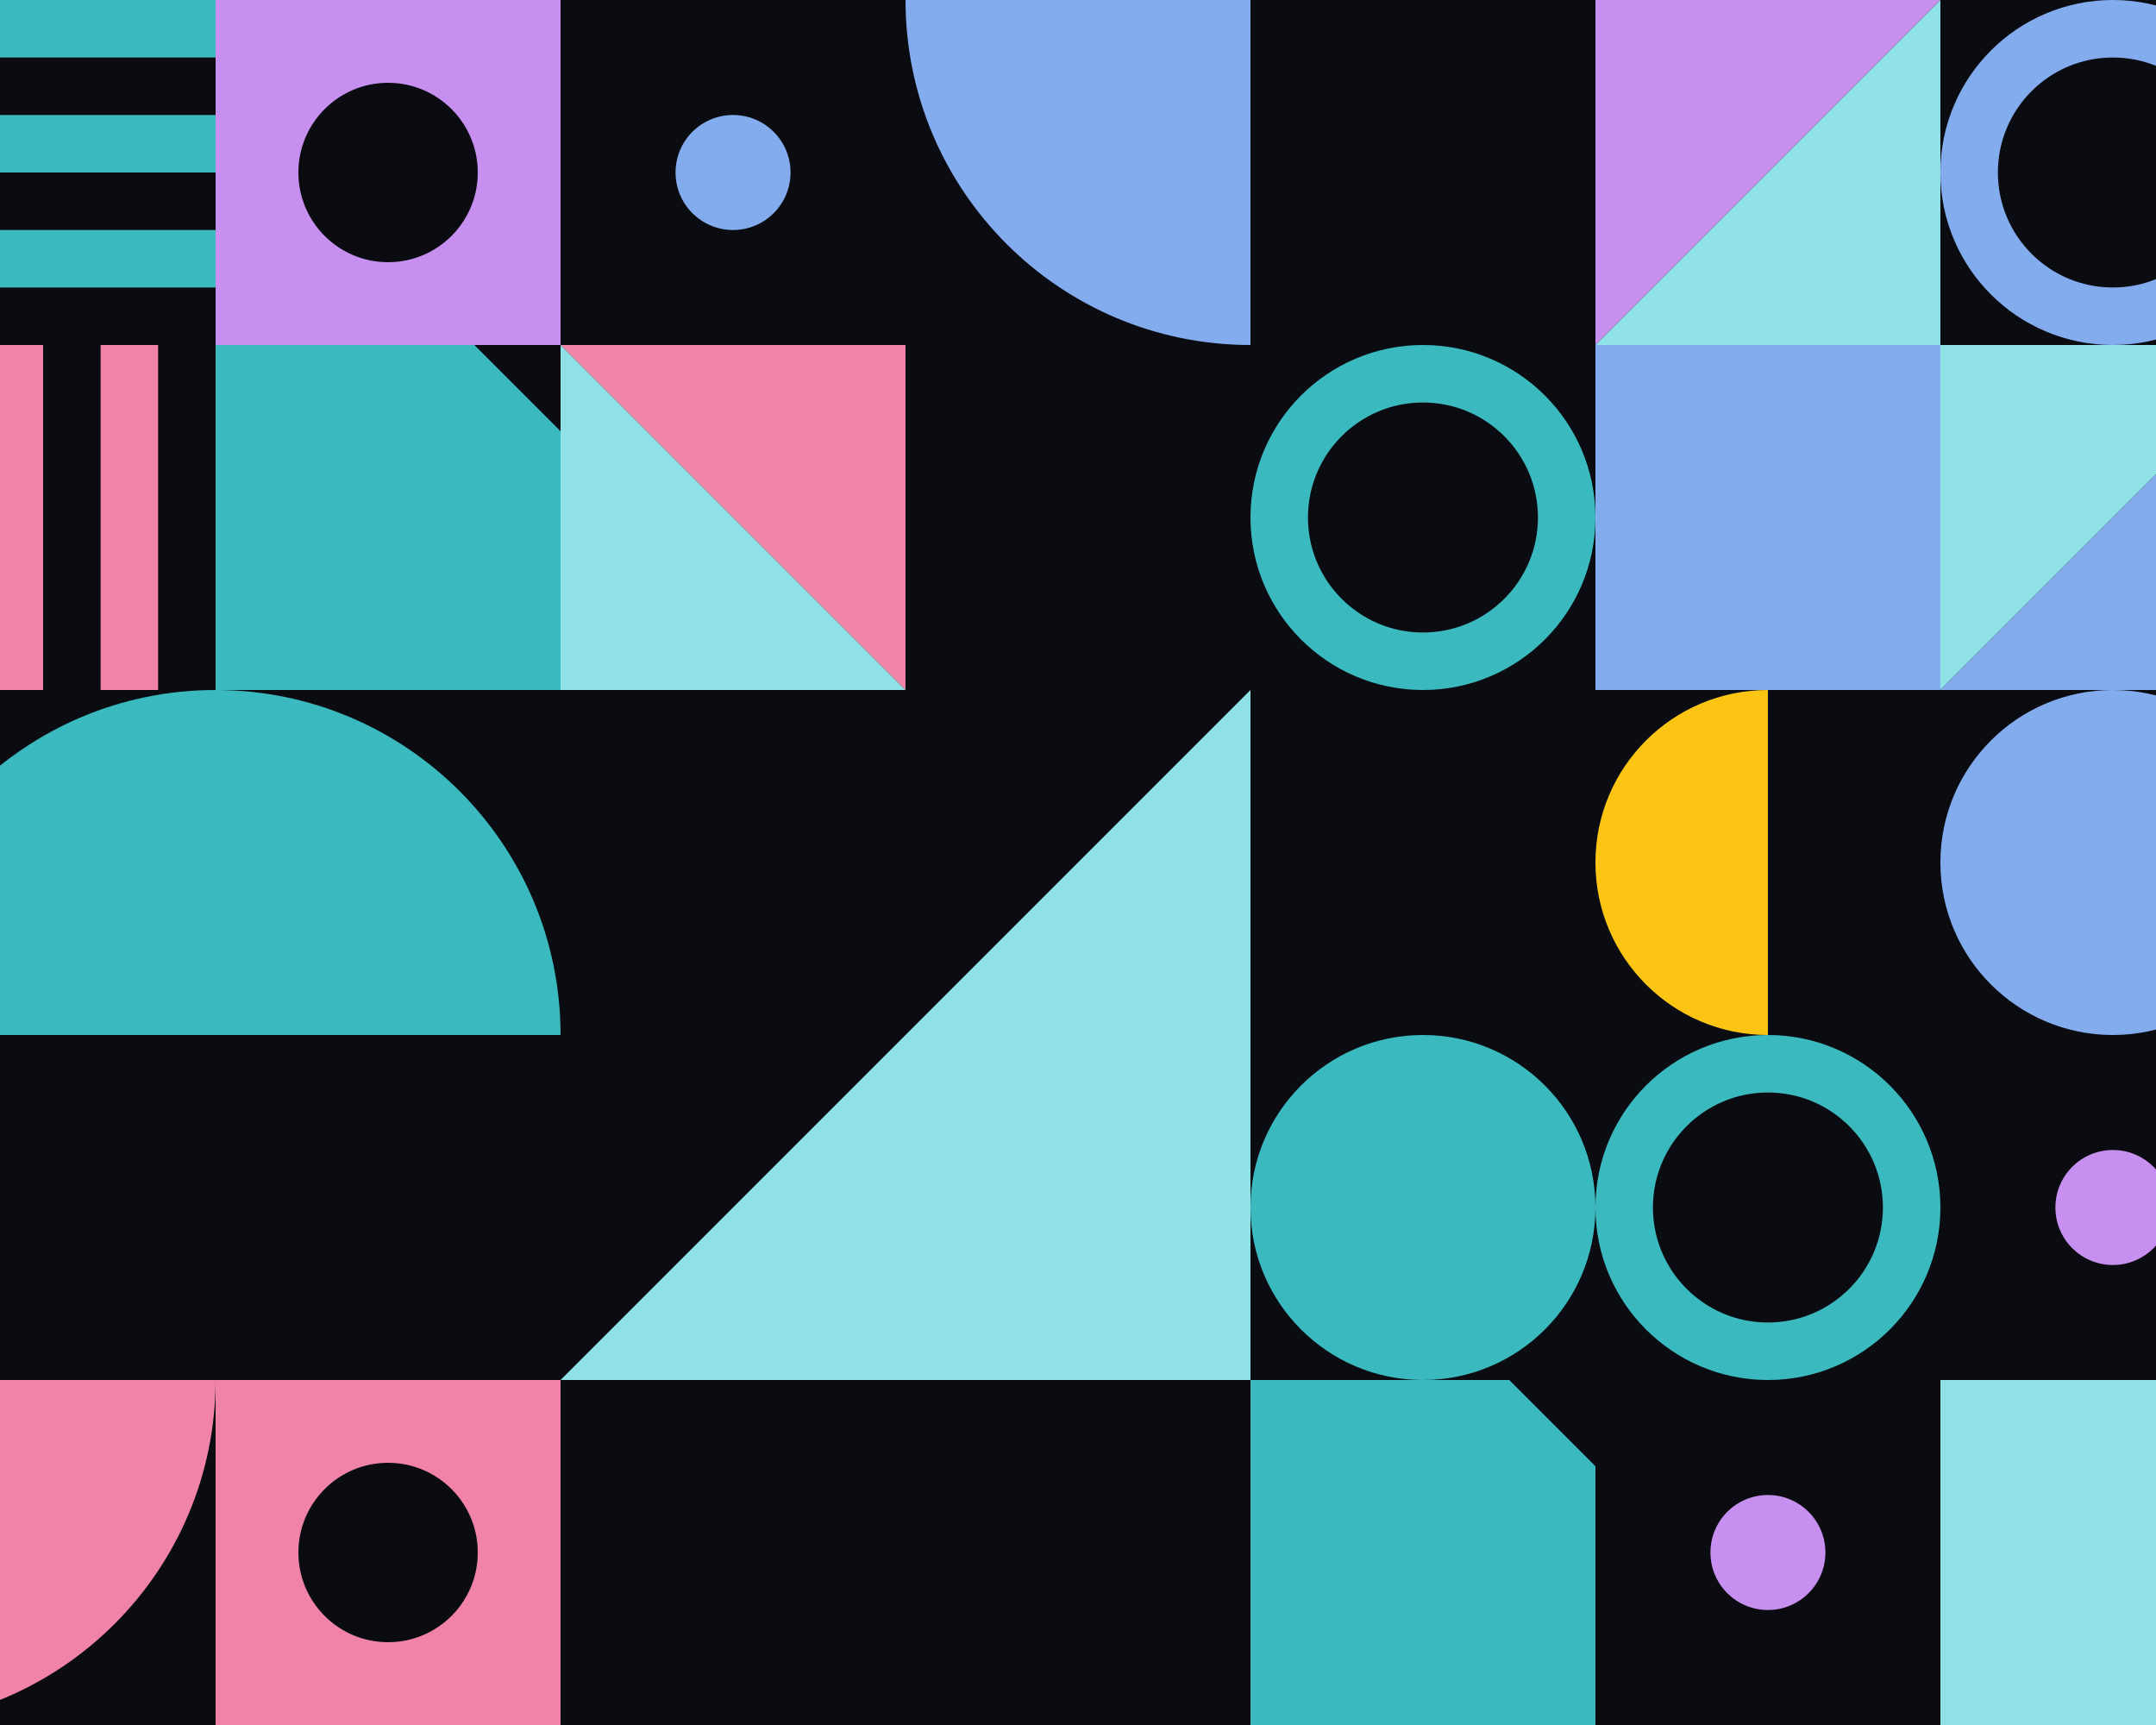
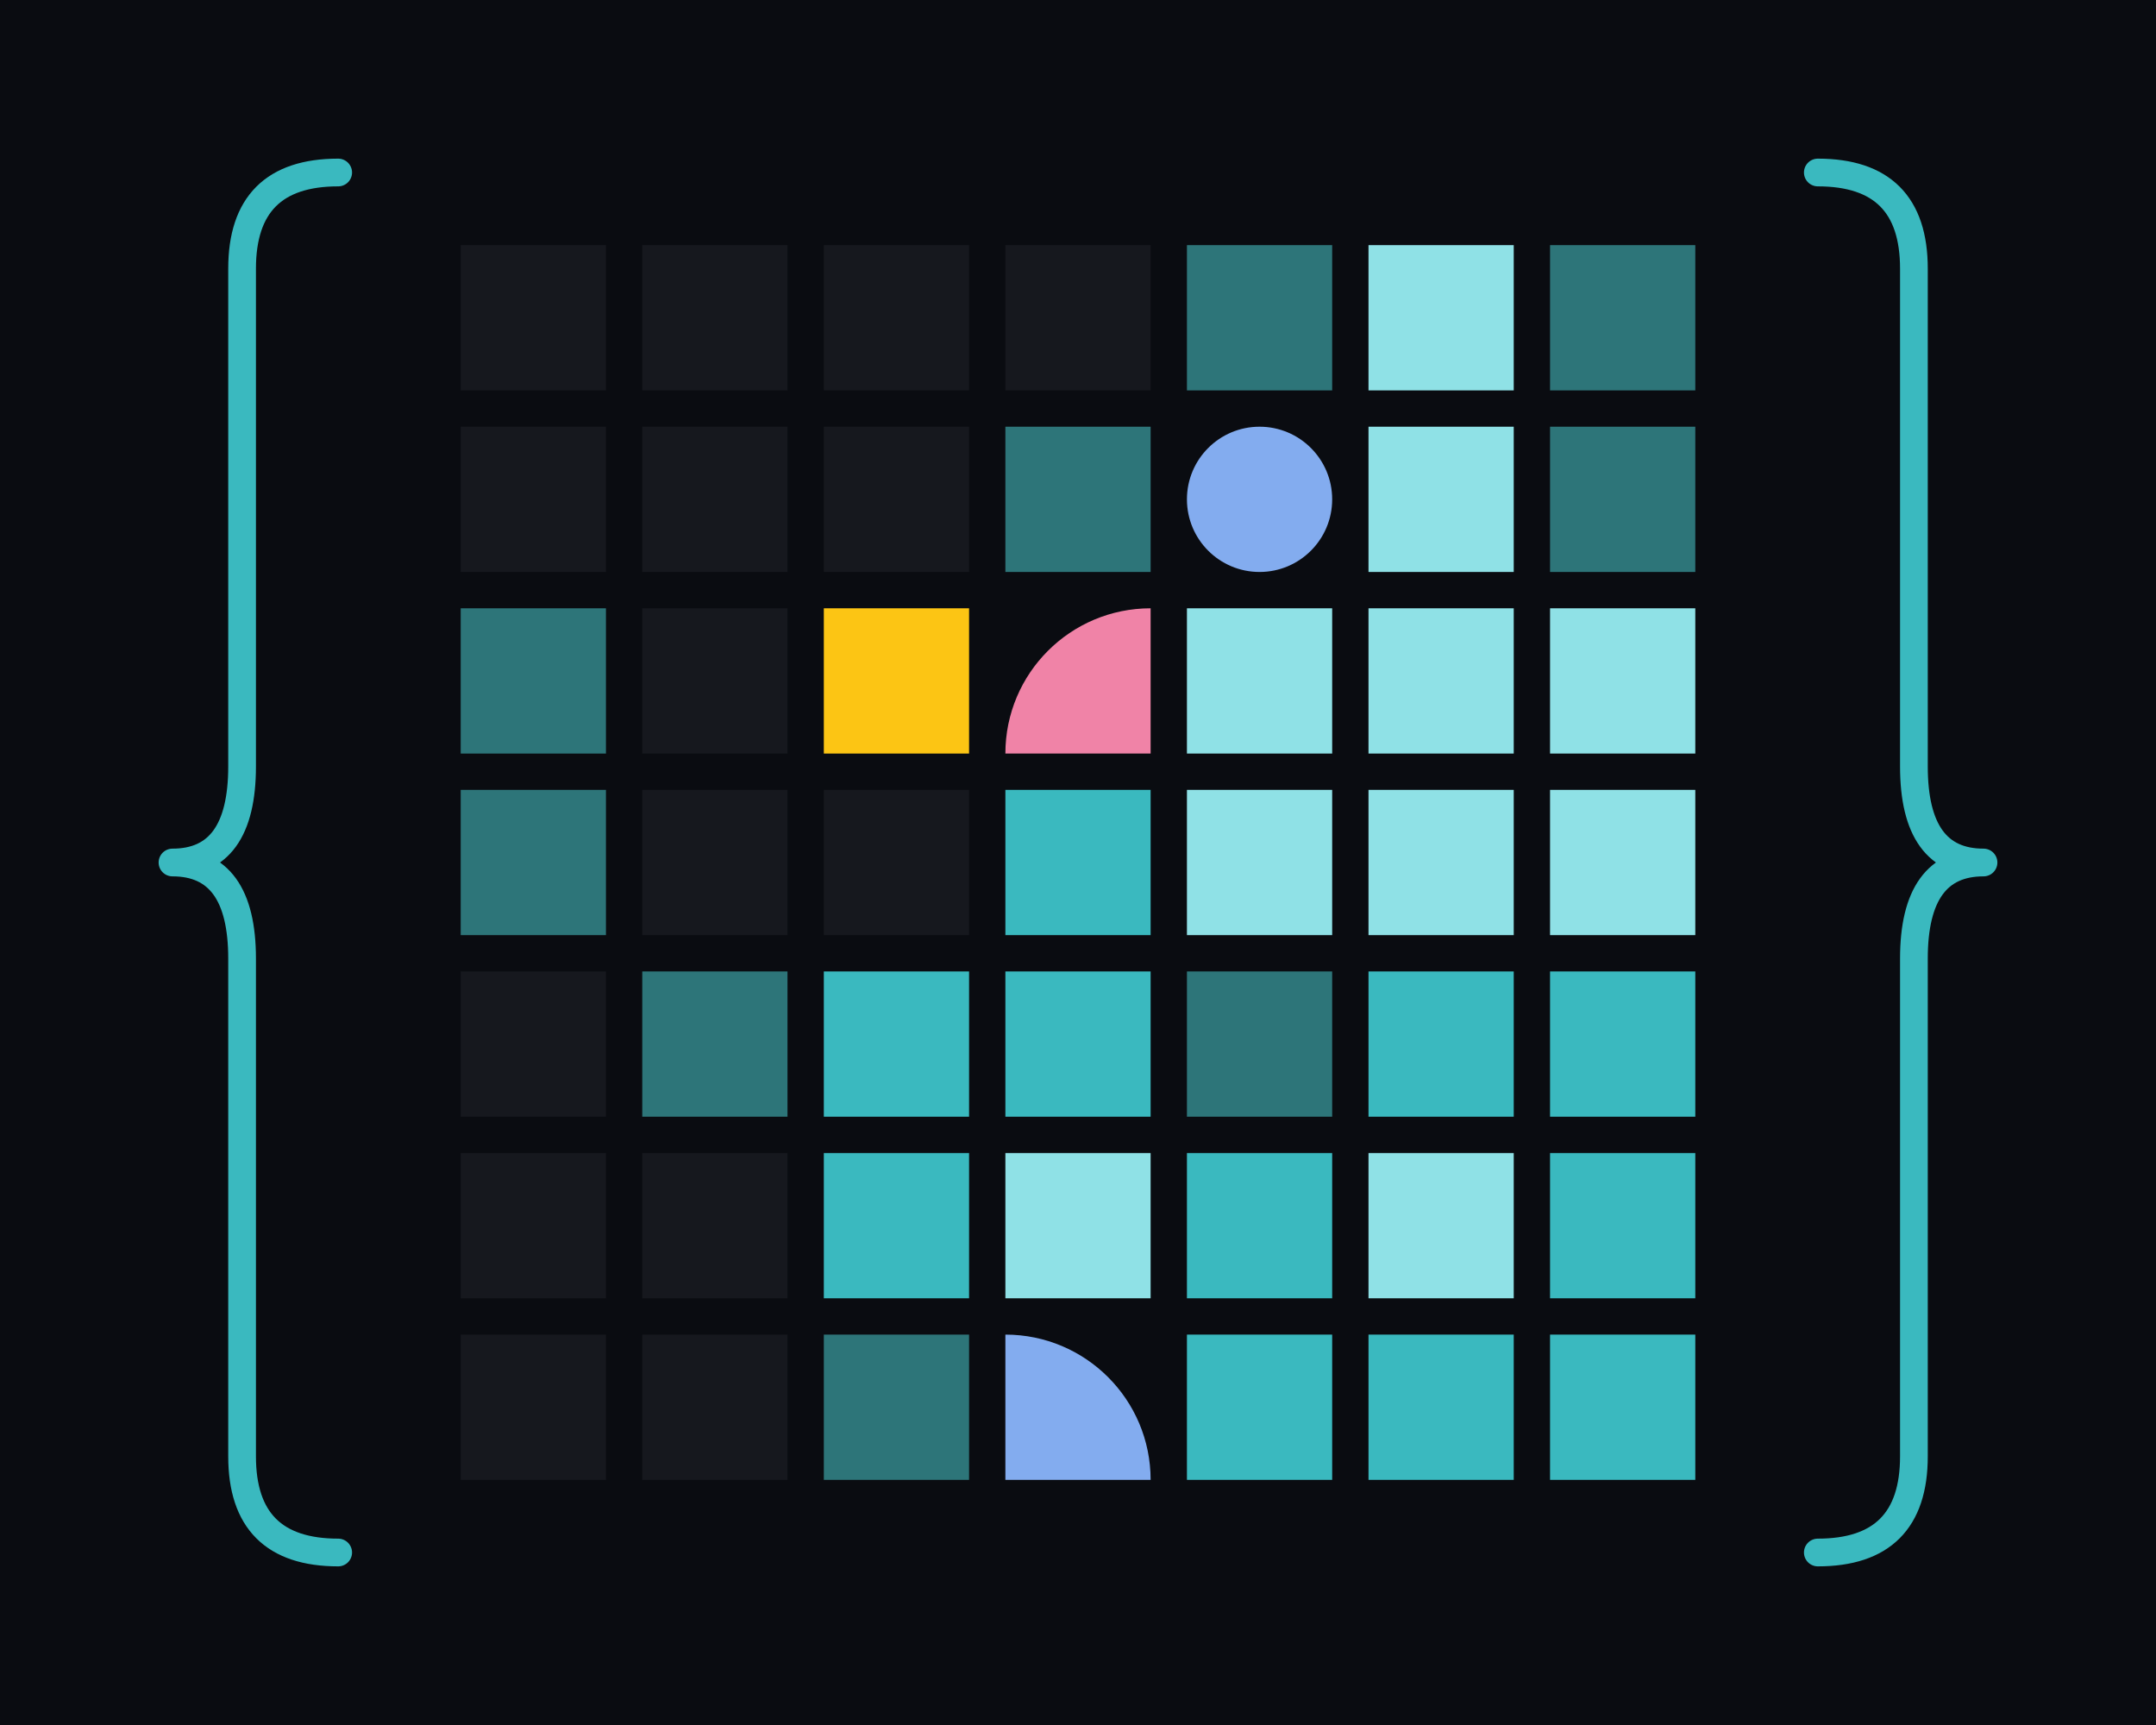
<svg xmlns="http://www.w3.org/2000/svg" width="700" height="560" viewBox="0 0 700 560" role="img" aria-label="Open {re}Source: artwork">
  <rect x="0" y="0" width="100%" height="100%" fill="#0A0C11" />
  <clipPath id="a6105500">
    <rect x="0" y="0" width="700" height="560" />
  </clipPath>
  <g clip-path="url(#a6105500)">
    <rect x="0" y="0" width="700" height="560" fill="#0A0C11" />
    <g transform="translate(0,0)">
-       <rect x="-42.0" y="0.0" width="112.0" height="18.667" fill="#3AB9BF" />
-       <rect x="-42.0" y="37.333" width="112.0" height="18.667" fill="#3AB9BF" />
-       <rect x="-42.0" y="74.667" width="112.0" height="18.667" fill="#3AB9BF" />
-       <rect x="70.0" y="0.0" width="112.0" height="112.0" fill="#C78FEF" />
-       <circle cx="126.0" cy="56.0" r="29.12" fill="#0A0C11" />
-       <circle cx="238.0" cy="56.0" r="18.667" fill="#83ACEF" />
-       <path d="M406.0,0.0 v112.0 A112.0,112.0 0 0 1 294.0,0.0 Z" fill="#83ACEF" />
-       <polygon points="518.0,0.0 630.0,0.0 518.0,112.0" fill="#C78FEF" />
-       <polygon points="630.0,0.0 630.0,112.0 518.0,112.0" fill="#8FE1E6" />
-       <circle cx="686.0" cy="56.0" r="46.667" fill="none" stroke="#83ACEF" stroke-width="18.667" />
-       <rect x="-42.0" y="112.0" width="18.667" height="112.0" fill="#F083A7" />
-       <rect x="-4.667" y="112.0" width="18.667" height="112.0" fill="#F083A7" />
-       <rect x="32.667" y="112.0" width="18.667" height="112.0" fill="#F083A7" />
-       <path d="M70.0,112.0 h84.0 l28.0,28.0 v84.0 h-112.0 Z" fill="#3AB9BF" />
-       <polygon points="182.0,112.0 294.0,112.0 294.0,224.0" fill="#F083A7" />
-       <polygon points="182.0,112.0 294.0,224.0 182.0,224.0" fill="#8FE1E6" />
-       <circle cx="462.0" cy="168.0" r="46.667" fill="none" stroke="#3AB9BF" stroke-width="18.667" />
-       <rect x="518.0" y="112.0" width="112.0" height="112.0" fill="#83ACEF" />
-       <polygon points="630.0,112.0 742.0,112.0 630.0,224.0" fill="#8FE1E6" />
-       <polygon points="742.0,112.0 742.0,224.0 630.0,224.0" fill="#83ACEF" />
-       <path d="M-42.0,336.0 A112.0,112.0 0 0 1 182.0,336.0 Z" fill="#3AB9BF" />
-       <polygon points="406.0,224.0 406.0,448.0 182.0,448.0" fill="#8FE1E6" />
-       <path d="M574.0,224.0 A56.0,56.0 0 0 0 574.0,336.0 Z" fill="#FCC514" />
-       <circle cx="686.0" cy="280.0" r="56.0" fill="#83ACEF" />
-       <circle cx="462.0" cy="392.0" r="56.0" fill="#3AB9BF" />
-       <circle cx="574.0" cy="392.0" r="46.667" fill="none" stroke="#3AB9BF" stroke-width="18.667" />
-       <circle cx="686.0" cy="392.0" r="18.667" fill="#C78FEF" />
-       <path d="M-42.0,448.0 h112.0 A112.0,112.0 0 0 1 -42.0,560.0 Z" fill="#F083A7" />
-       <rect x="70.0" y="448.0" width="112.0" height="112.0" fill="#F083A7" />
-       <circle cx="126.0" cy="504.0" r="29.12" fill="#0A0C11" />
-       <path d="M406.0,448.0 h84.0 l28.0,28.0 v84.0 h-112.0 Z" fill="#3AB9BF" />
-       <circle cx="574.0" cy="504.0" r="18.667" fill="#C78FEF" />
-       <path d="M630.0,448.0 h84.0 l28.0,28.0 v84.0 h-112.0 Z" fill="#8FE1E6" />
+       <path d="M109.8,56.0 Q78.6,56.0 78.6,87.2 V248.8 Q78.6,280.0 56.0,280.0 Q78.6,280.0 78.6,311.2 V472.8 Q78.6,504.0 109.8,504.0" fill="none" stroke="#3AB9BF" stroke-width="9.0" stroke-linejoin="round" stroke-linecap="round" />
+       <path d="M590.2,56.0 Q621.4,56.0 621.4,87.2 V248.8 Q621.4,280.0 644.0,280.0 Q621.4,280.0 621.4,311.2 V472.8 Q621.4,504.0 590.2,504.0" fill="none" stroke="#3AB9BF" stroke-width="9.0" stroke-linejoin="round" stroke-linecap="round" />
+       <rect x="149.579" y="79.579" width="47.158" height="47.158" fill="#16181E" />
+       <rect x="149.579" y="138.526" width="47.158" height="47.158" fill="#16181E" />
+       <rect x="149.579" y="197.474" width="47.158" height="47.158" fill="#2D7579" />
+       <rect x="149.579" y="256.421" width="47.158" height="47.158" fill="#2D7579" />
+       <rect x="149.579" y="315.368" width="47.158" height="47.158" fill="#16181E" />
+       <rect x="149.579" y="374.316" width="47.158" height="47.158" fill="#16181E" />
+       <rect x="149.579" y="433.263" width="47.158" height="47.158" fill="#16181E" />
+       <rect x="208.526" y="79.579" width="47.158" height="47.158" fill="#16181E" />
+       <rect x="208.526" y="138.526" width="47.158" height="47.158" fill="#16181E" />
+       <rect x="208.526" y="197.474" width="47.158" height="47.158" fill="#16181E" />
+       <rect x="208.526" y="256.421" width="47.158" height="47.158" fill="#16181E" />
+       <rect x="208.526" y="315.368" width="47.158" height="47.158" fill="#2D7579" />
+       <rect x="208.526" y="374.316" width="47.158" height="47.158" fill="#16181E" />
+       <rect x="208.526" y="433.263" width="47.158" height="47.158" fill="#16181E" />
+       <rect x="267.474" y="79.579" width="47.158" height="47.158" fill="#16181E" />
+       <rect x="267.474" y="138.526" width="47.158" height="47.158" fill="#16181E" />
+       <rect x="267.474" y="197.474" width="47.158" height="47.158" fill="#FCC514" />
+       <rect x="267.474" y="256.421" width="47.158" height="47.158" fill="#16181E" />
+       <rect x="267.474" y="315.368" width="47.158" height="47.158" fill="#3AB9BF" />
+       <rect x="267.474" y="374.316" width="47.158" height="47.158" fill="#3AB9BF" />
+       <rect x="267.474" y="433.263" width="47.158" height="47.158" fill="#2D7579" />
+       <rect x="326.421" y="79.579" width="47.158" height="47.158" fill="#16181E" />
+       <rect x="326.421" y="138.526" width="47.158" height="47.158" fill="#2D7579" />
+       <path d="M373.579,244.632 h-47.158 A47.158,47.158 0 0 1 373.579,197.474 Z" fill="#F083A7" />
+       <rect x="326.421" y="256.421" width="47.158" height="47.158" fill="#3AB9BF" />
+       <rect x="326.421" y="315.368" width="47.158" height="47.158" fill="#3AB9BF" />
+       <rect x="326.421" y="374.316" width="47.158" height="47.158" fill="#8FE1E6" />
+       <path d="M326.421,480.421 v-47.158 A47.158,47.158 0 0 1 373.579,480.421 Z" fill="#83ACEF" />
+       <rect x="385.368" y="79.579" width="47.158" height="47.158" fill="#2D7579" />
+       <circle cx="408.947" cy="162.105" r="23.579" fill="#83ACEF" />
+       <rect x="385.368" y="197.474" width="47.158" height="47.158" fill="#8FE1E6" />
+       <rect x="385.368" y="256.421" width="47.158" height="47.158" fill="#8FE1E6" />
+       <rect x="385.368" y="315.368" width="47.158" height="47.158" fill="#2D7579" />
+       <rect x="385.368" y="374.316" width="47.158" height="47.158" fill="#3AB9BF" />
+       <rect x="385.368" y="433.263" width="47.158" height="47.158" fill="#3AB9BF" />
+       <rect x="444.316" y="79.579" width="47.158" height="47.158" fill="#8FE1E6" />
+       <rect x="444.316" y="138.526" width="47.158" height="47.158" fill="#8FE1E6" />
+       <rect x="444.316" y="197.474" width="47.158" height="47.158" fill="#8FE1E6" />
+       <rect x="444.316" y="256.421" width="47.158" height="47.158" fill="#8FE1E6" />
+       <rect x="444.316" y="315.368" width="47.158" height="47.158" fill="#3AB9BF" />
+       <rect x="444.316" y="374.316" width="47.158" height="47.158" fill="#8FE1E6" />
+       <rect x="444.316" y="433.263" width="47.158" height="47.158" fill="#3AB9BF" />
+       <rect x="503.263" y="79.579" width="47.158" height="47.158" fill="#2D7579" />
+       <rect x="503.263" y="138.526" width="47.158" height="47.158" fill="#2D7579" />
+       <rect x="503.263" y="197.474" width="47.158" height="47.158" fill="#8FE1E6" />
+       <rect x="503.263" y="256.421" width="47.158" height="47.158" fill="#8FE1E6" />
+       <rect x="503.263" y="315.368" width="47.158" height="47.158" fill="#3AB9BF" />
+       <rect x="503.263" y="374.316" width="47.158" height="47.158" fill="#3AB9BF" />
+       <rect x="503.263" y="433.263" width="47.158" height="47.158" fill="#3AB9BF" />
    </g>
  </g>
</svg>
